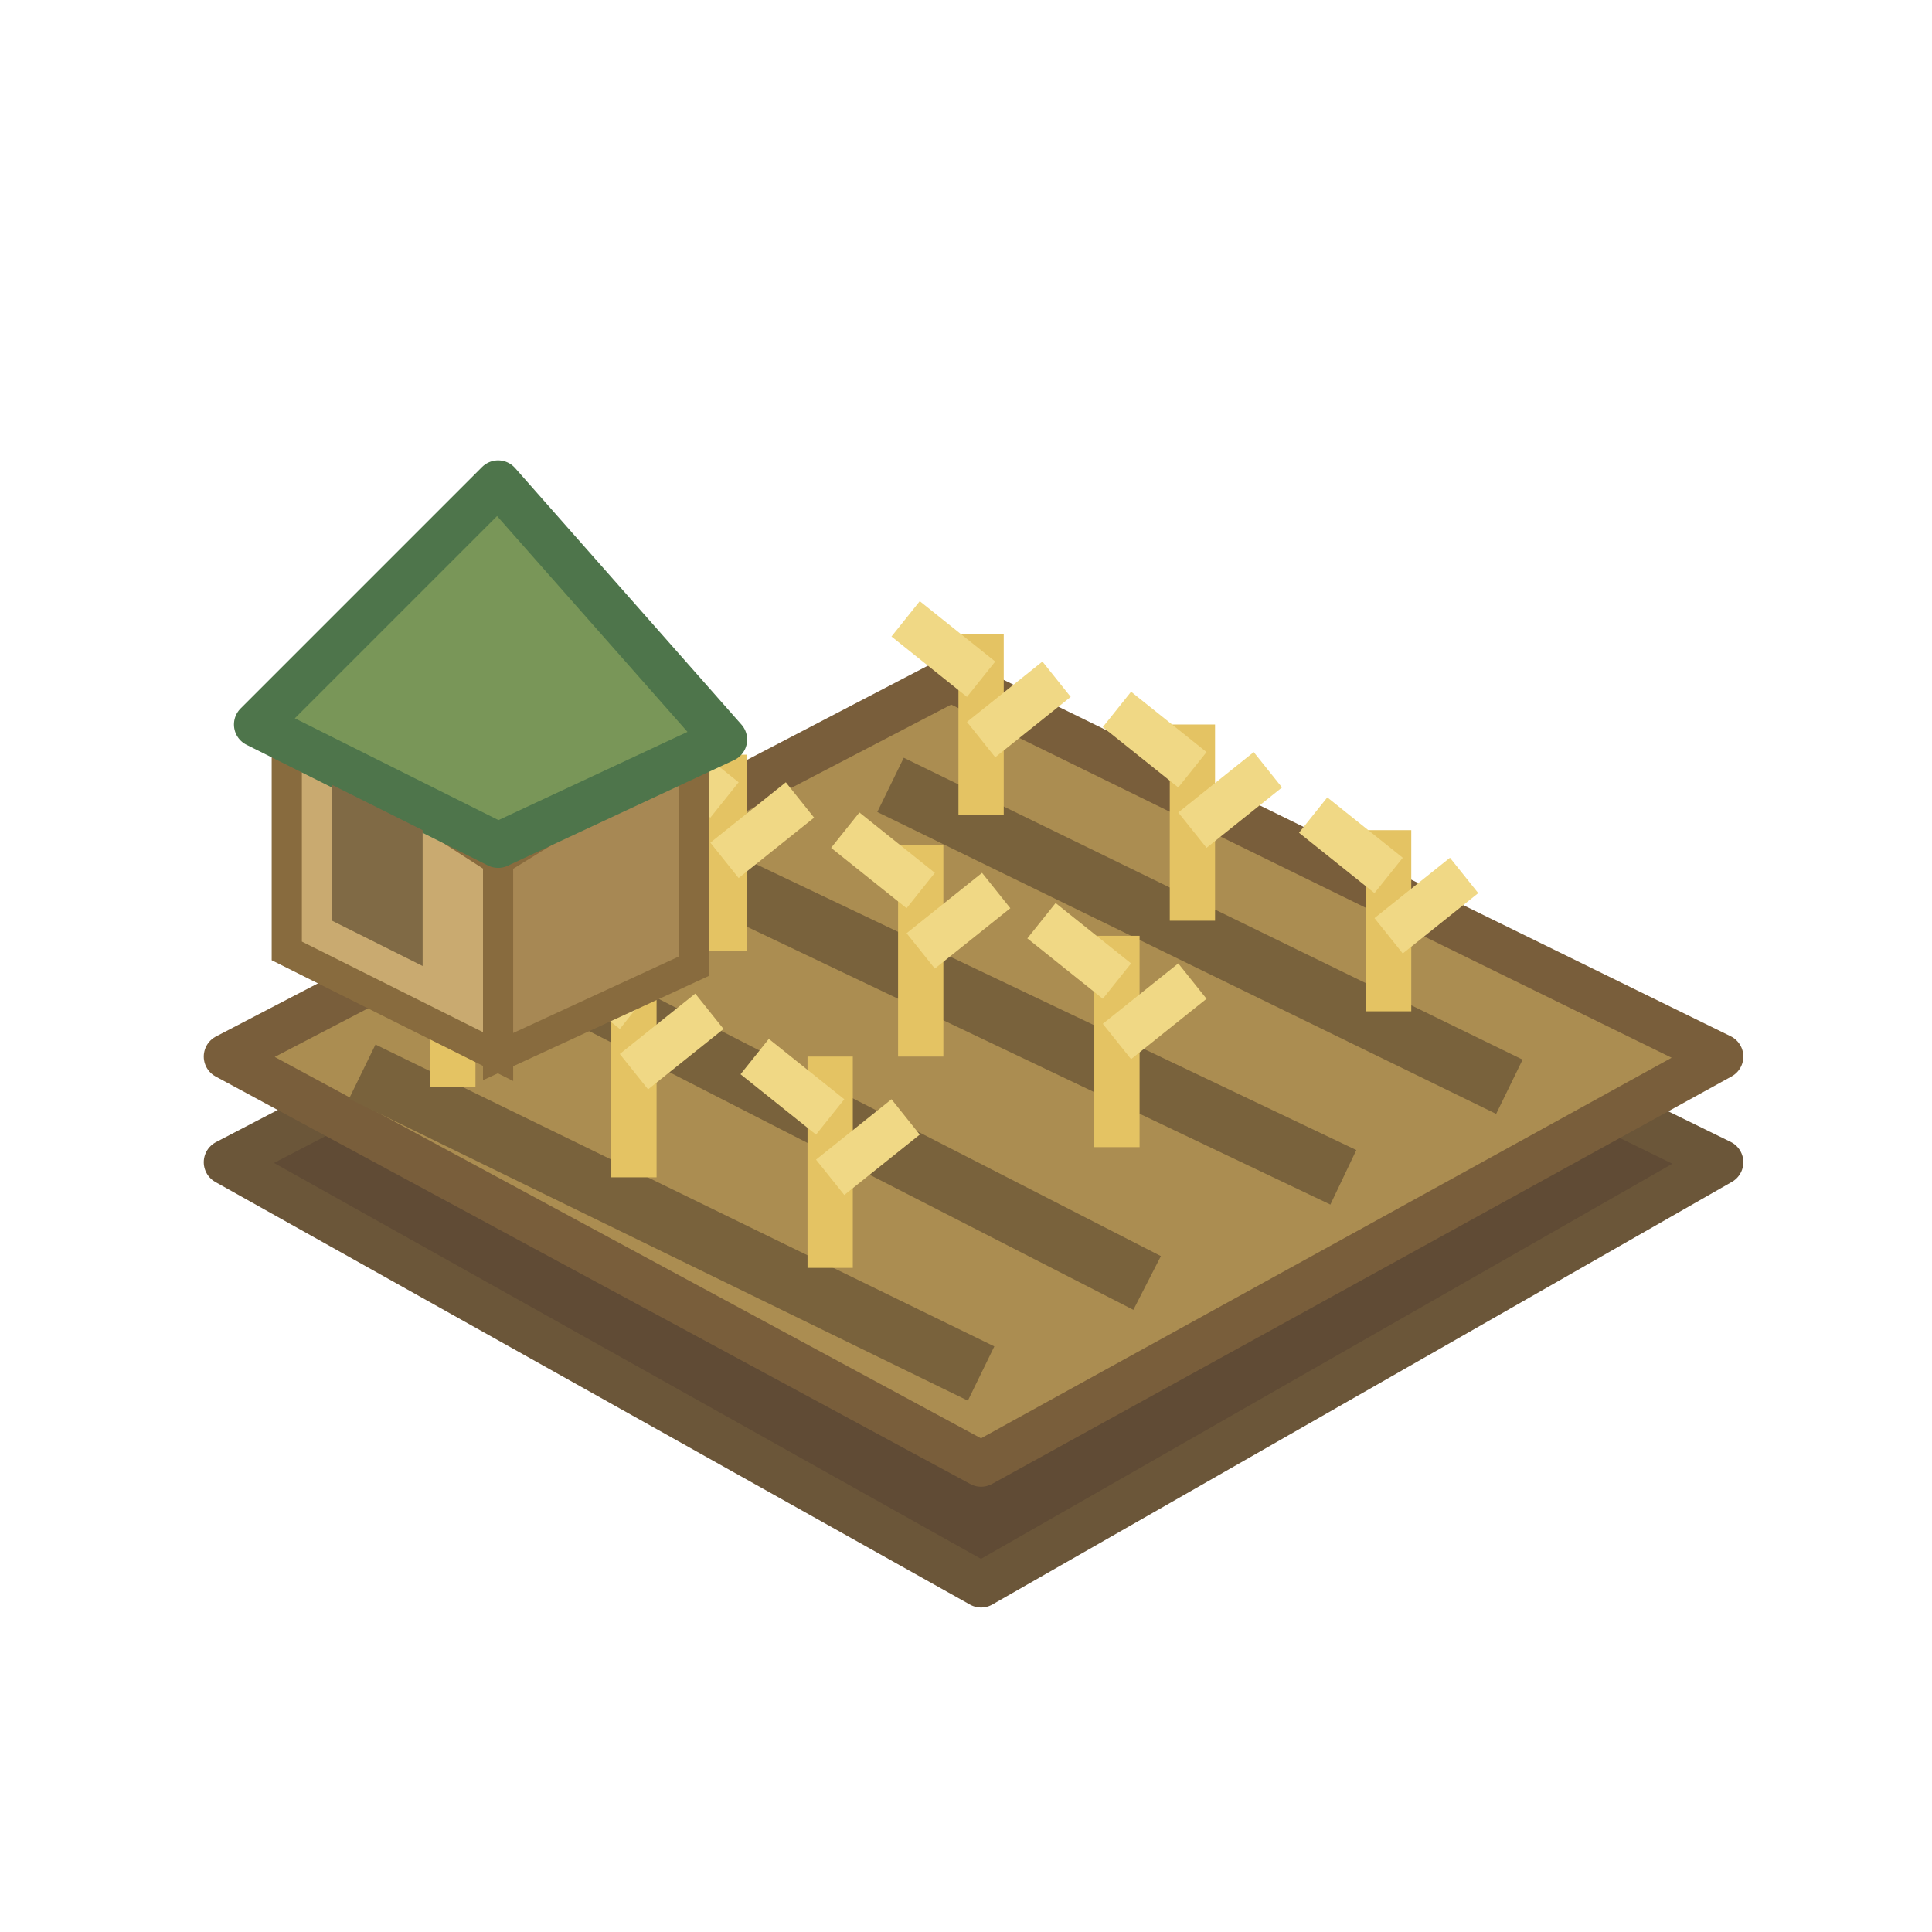
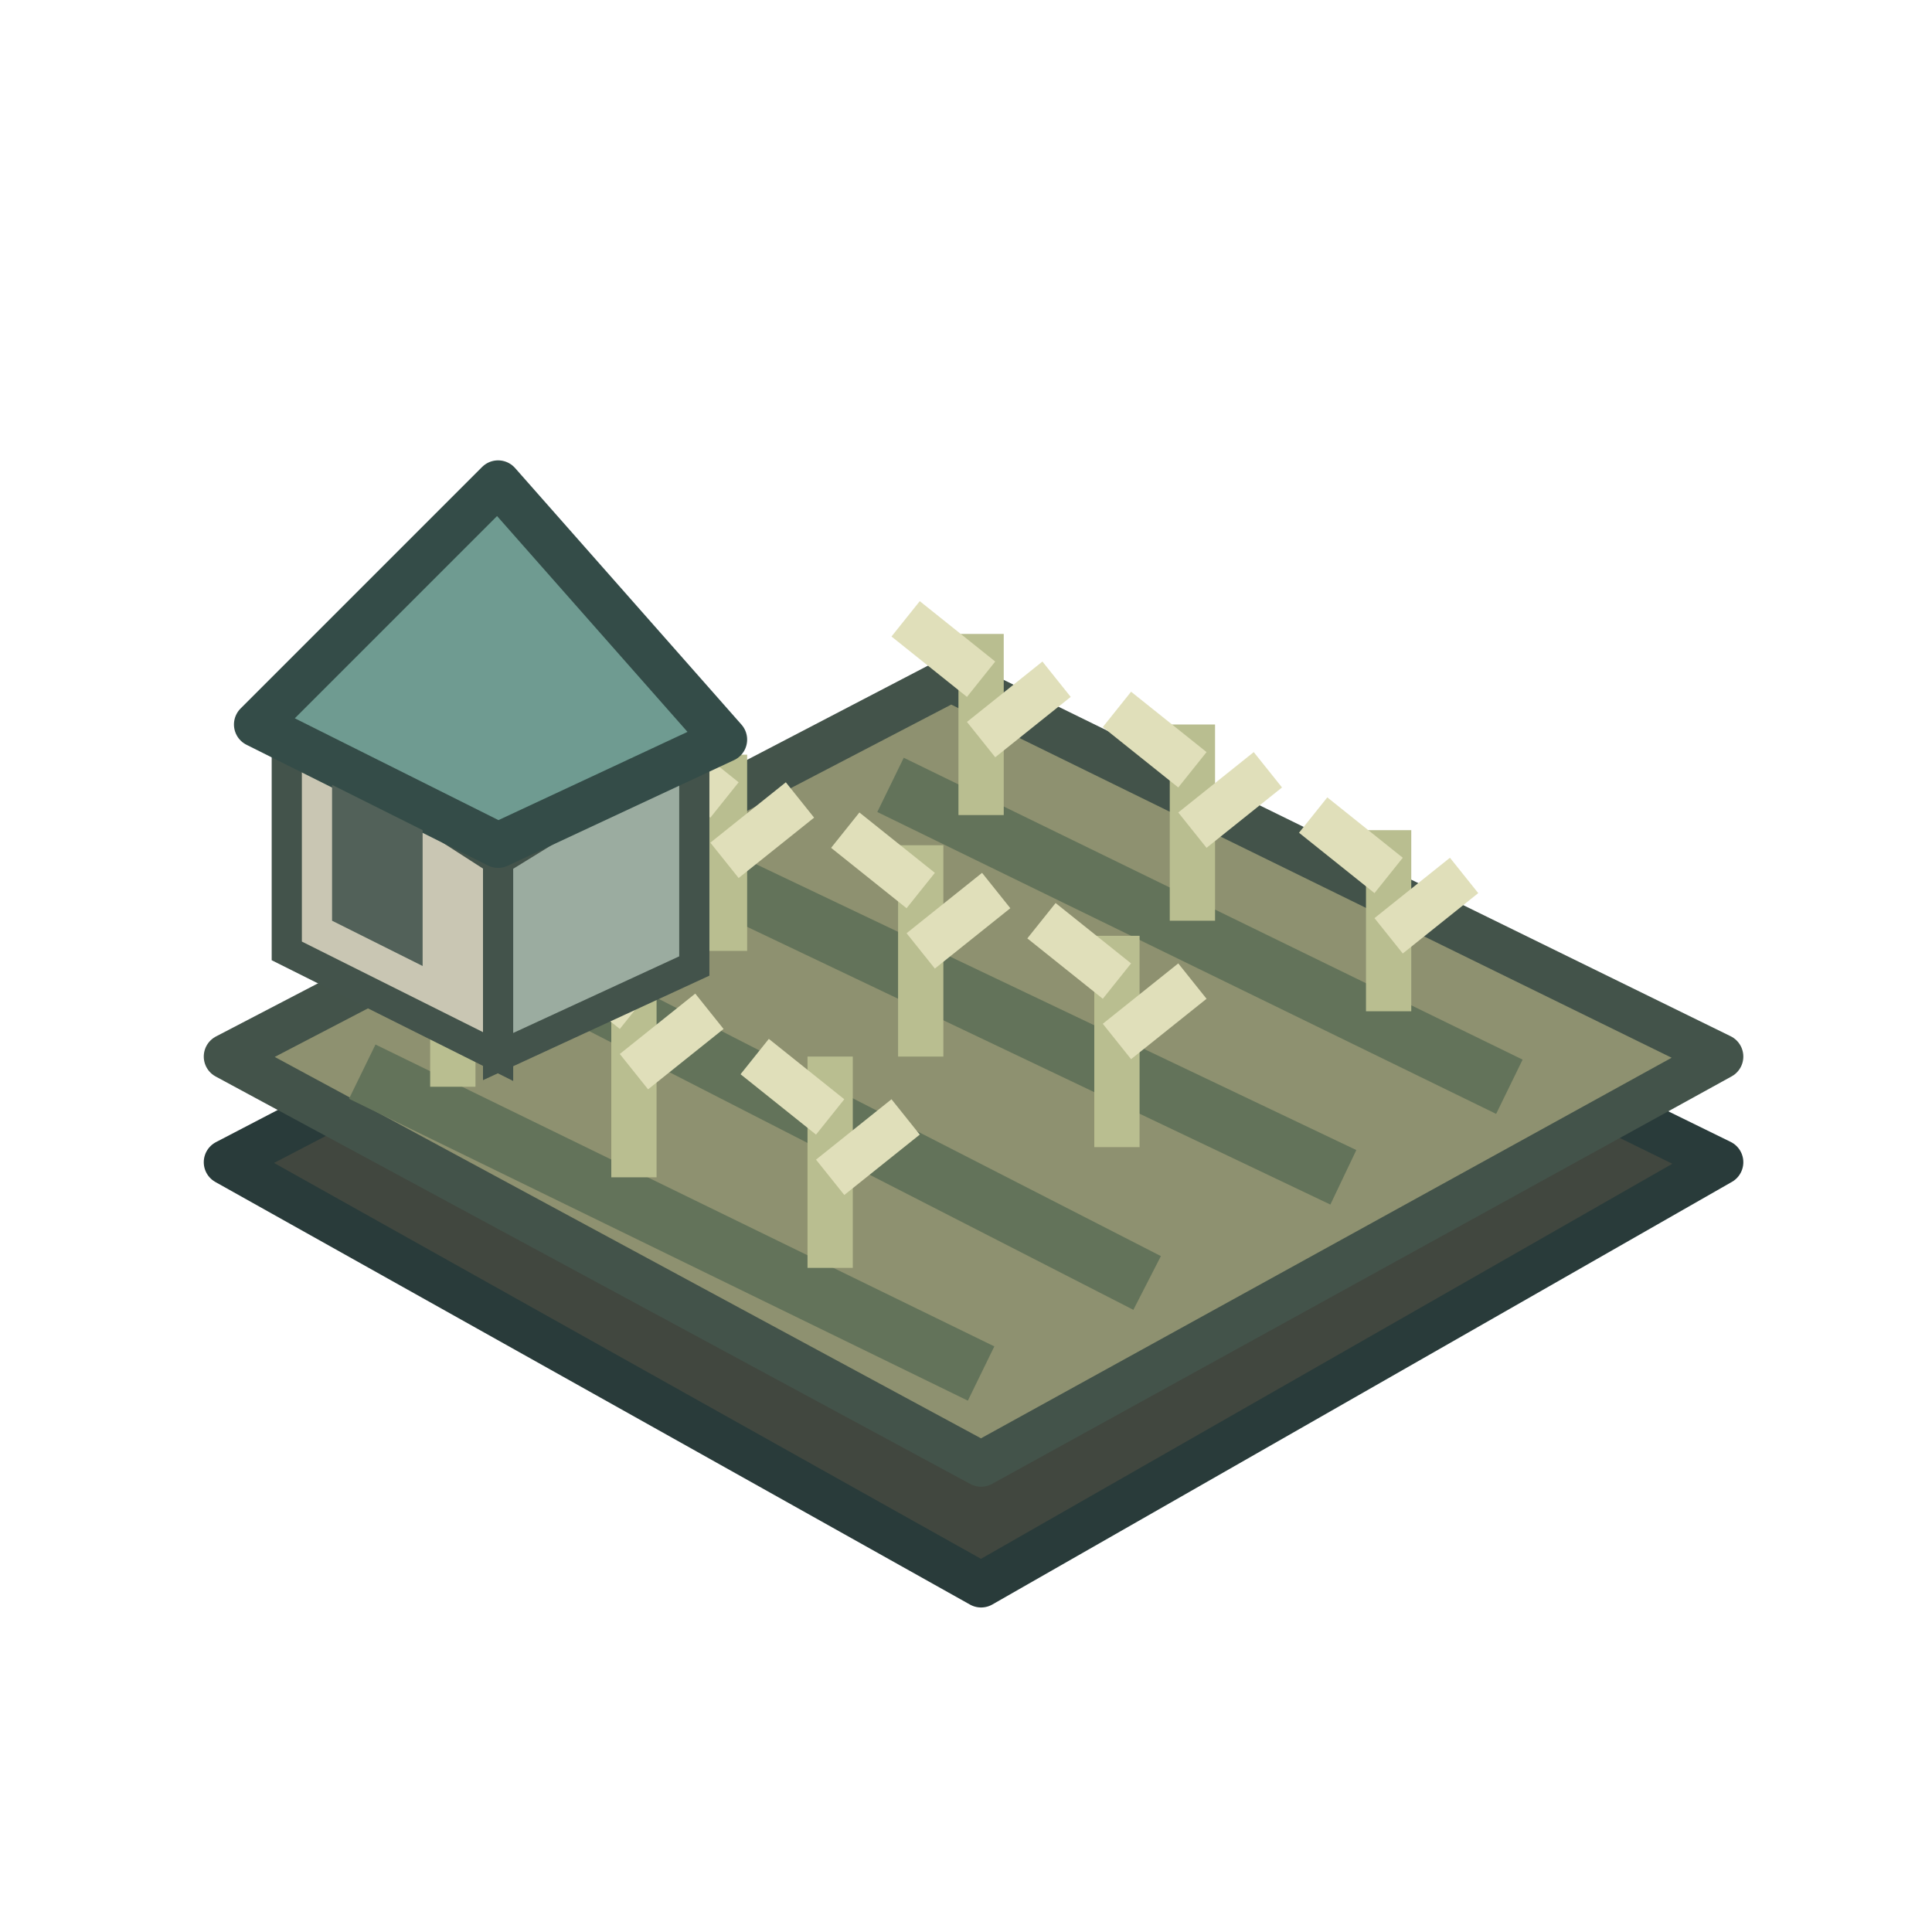
<svg xmlns="http://www.w3.org/2000/svg" width="128" height="128" viewBox="0 0 128 128">
-   <path d="M15 77 63 52 114 77 65 105Z" fill="#604b35" stroke="#6b5639" stroke-width="3" stroke-linejoin="round" />
-   <path d="M15 70 63 45 114 70 65 97Z" fill="#ab8d51" stroke="#795e3b" stroke-width="3" stroke-linejoin="round" />
-   <path d="M24 71 65 91 M35 64 76 85 M47 58 89 78 M59 52 100 72" fill="none" stroke="#79623c" stroke-width="4" />
-   <path d="M30 72 30 59 M42 78 42 64 M55 84 55 70 M48 63 48 50 M61 70 61 56 M74 76 74 62 M65 54 65 42 M79 61 79 48 M92 67 92 55" fill="none" stroke="#e4c363" stroke-width="3" />
-   <path d="M30 62 25 58 M30 66 35 62 M42 67 37 63 M42 71 47 67 M55 74 50 70 M55 78 60 74 M48 53 43 49 M48 57 53 53 M61 59 56 55 M61 63 66 59 M74 65 69 61 M74 69 79 65 M65 45 60 41 M65 49 70 45 M79 51 74 47 M79 55 84 51 M92 58 87 54 M92 62 97 58" fill="none" stroke="#f0d885" stroke-width="3" />
-   <path d="M19 48 33 42 46 49 33 57Z" fill="#e1c78c" stroke="#886b3e" stroke-width="2" />
-   <path d="M19 48 19 63 33 70 33 57Z" fill="#c9aa70" stroke="#886b3e" stroke-width="2" />
-   <path d="M33 57 46 49 46 64 33 70Z" fill="#a78854" stroke="#886b3e" stroke-width="2" />
-   <path d="M17 48 33 32 48 49 33 56Z" fill="#799658" stroke="#4e754b" stroke-width="3" stroke-linejoin="round" />
-   <path d="M22 61 28 64 28 55 22 52Z" fill="#806a45" />
+   <path d="M15 77 63 52 114 77 65 105Z" fill="#41473f" stroke="#293b3a" stroke-width="3" stroke-linejoin="round" />
+   <path d="M15 70 63 45 114 70 65 97Z" fill="#8e9170" stroke="#43534a" stroke-width="3" stroke-linejoin="round" />
+   <path d="M24 71 65 91 M35 64 76 85 M47 58 89 78 M59 52 100 72" fill="none" stroke="#63735a" stroke-width="4" />
+   <path d="M30 72 30 59 M42 78 42 64 M55 84 55 70 M48 63 48 50 M61 70 61 56 M74 76 74 62 M65 54 65 42 M79 61 79 48 M92 67 92 55" fill="none" stroke="#b9be90" stroke-width="3" />
+   <path d="M30 62 25 58 M30 66 35 62 M42 67 37 63 M42 71 47 67 M55 74 50 70 M55 78 60 74 M48 53 43 49 M48 57 53 53 M61 59 56 55 M61 63 66 59 M74 65 69 61 M74 69 79 65 M65 45 60 41 M65 49 70 45 M79 51 74 47 M79 55 84 51 M92 58 87 54 M92 62 97 58" fill="none" stroke="#e0dfba" stroke-width="3" />
+   <path d="M19 48 33 42 46 49 33 57Z" fill="#e7dfc9" stroke="#43534b" stroke-width="2" />
+   <path d="M19 48 19 63 33 70 33 57Z" fill="#c9c6b3" stroke="#43534b" stroke-width="2" />
+   <path d="M33 57 46 49 46 64 33 70Z" fill="#9baca0" stroke="#43534b" stroke-width="2" />
+   <path d="M17 48 33 32 48 49 33 56Z" fill="#6f9b91" stroke="#344c48" stroke-width="3" stroke-linejoin="round" />
+   <path d="M22 61 28 64 28 55 22 52Z" fill="#526159" />
</svg>
